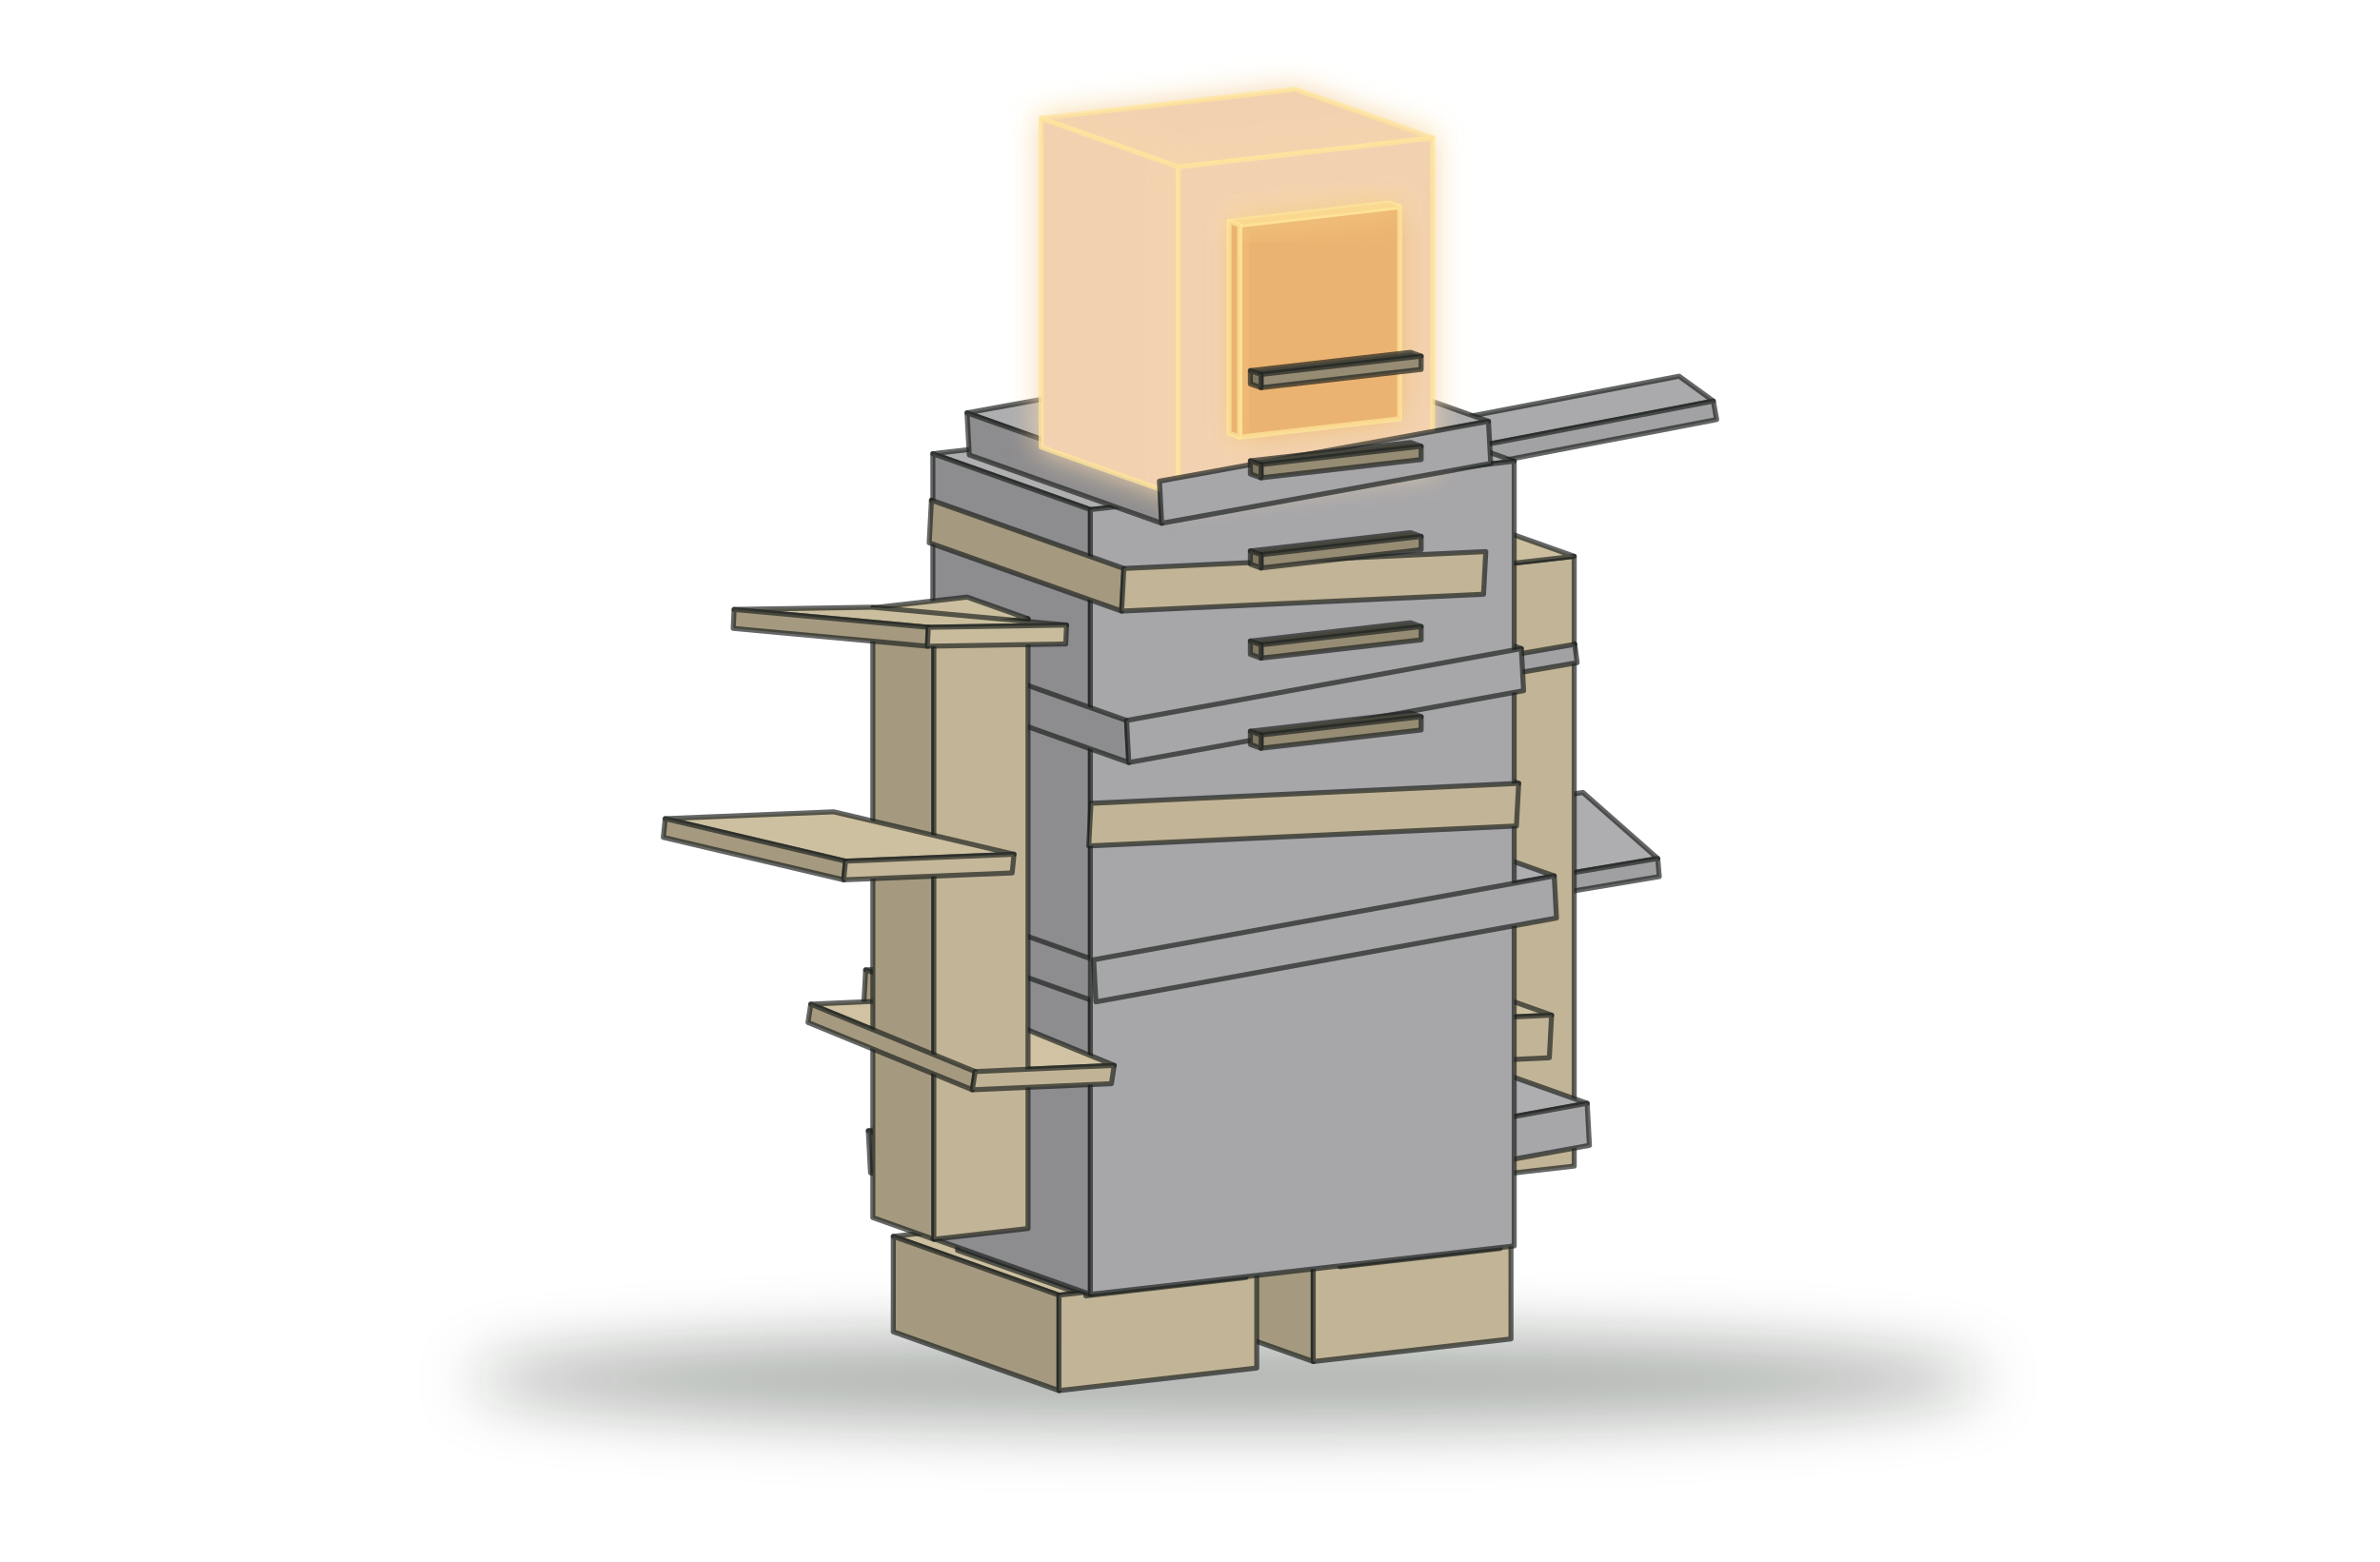
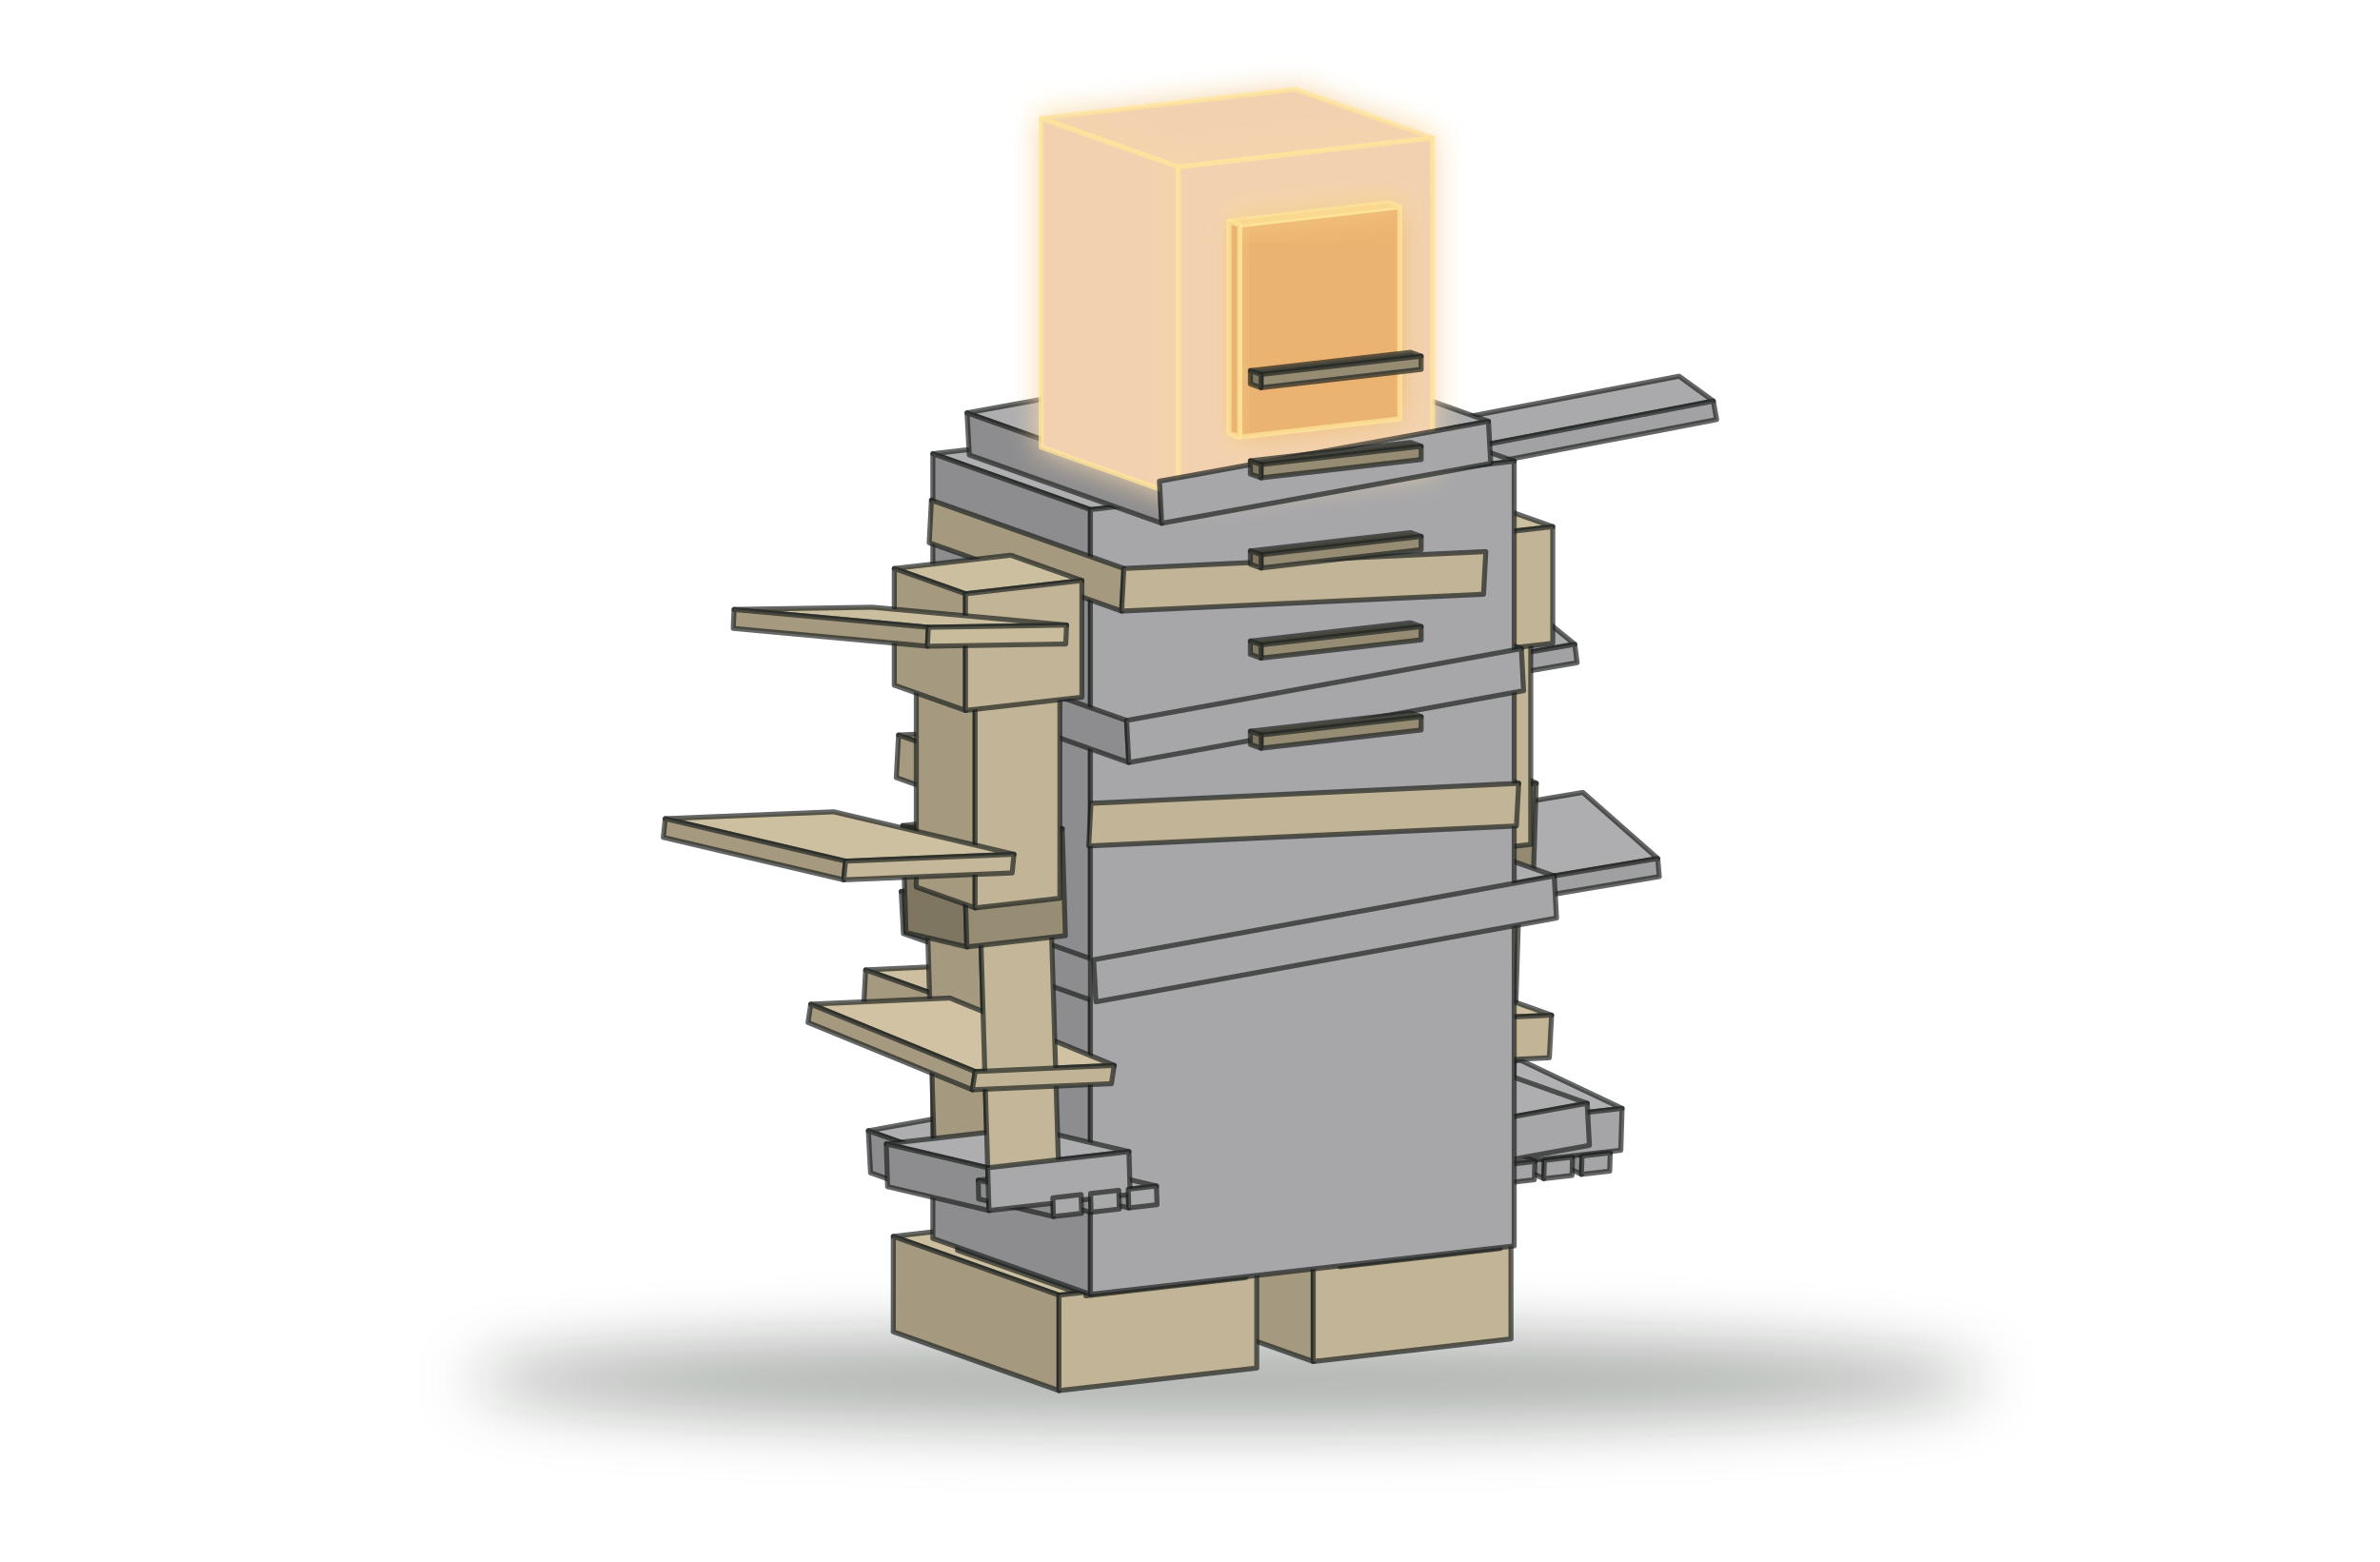
<svg xmlns="http://www.w3.org/2000/svg" width="640" height="420" viewBox="0 0 640 420" role="img" aria-labelledby="portrait-title">
  <defs>
    <filter id="portrait-glow" x="-80%" y="-80%" width="260%" height="260%">
      <feGaussianBlur stdDeviation="4" result="blur" />
      <feMerge>
        <feMergeNode in="blur" />
        <feMergeNode in="SourceGraphic" />
      </feMerge>
    </filter>
    <filter id="portrait-shadow" x="-40%" y="-80%" width="180%" height="260%">
      <feGaussianBlur stdDeviation="8" />
    </filter>
  </defs>
  <ellipse cx="330.21" cy="371.05" rx="203.93" ry="13" fill="#0c120f" opacity=".32" filter="url(#portrait-shadow)" />
  <g>
    <polygon points="445.78,230.89 425.65,213.12 371.52,222.19 391.65,239.96" fill="#aeadb0" stroke="#1c211e" stroke-opacity=".68" stroke-width="1.35" stroke-linejoin="round" vector-effect="non-scaling-stroke" />
    <polygon points="392.06,244.82 391.65,239.96 371.52,222.19 371.93,227.04" fill="#8d8c8f" stroke="#1c211e" stroke-opacity=".68" stroke-width="1.35" stroke-linejoin="round" vector-effect="non-scaling-stroke" />
    <polygon points="460.73,107.86 451.53,101.18 389.02,113.16 398.22,119.83" fill="#aaa9ac" stroke="#1c211e" stroke-opacity=".68" stroke-width="1.35" stroke-linejoin="round" vector-effect="non-scaling-stroke" />
    <polygon points="399.10,124.82 398.22,119.83 389.02,113.16 389.90,118.14" fill="#8d8c8f" stroke="#1c211e" stroke-opacity=".68" stroke-width="1.35" stroke-linejoin="round" vector-effect="non-scaling-stroke" />
    <polygon points="406.32,334.43 361.77,318.62 308.59,324.70 353.14,340.51" fill="#ccbf9f" stroke="#1c211e" stroke-opacity=".68" stroke-width="1.35" stroke-linejoin="round" vector-effect="non-scaling-stroke" />
    <polygon points="423.46,173.28 408.61,161.12 360.68,169.39 375.52,181.55" fill="#acabae" stroke="#1c211e" stroke-opacity=".68" stroke-width="1.35" stroke-linejoin="round" vector-effect="non-scaling-stroke" />
    <polygon points="376.18,186.50 375.52,181.55 360.68,169.39 361.33,174.33" fill="#8d8c8f" stroke="#1c211e" stroke-opacity=".68" stroke-width="1.35" stroke-linejoin="round" vector-effect="non-scaling-stroke" />
+     <polygon points="436.19,298.09 408.93,285.17 370.95,289.51 398.21,302.43" fill="#b1b0b3" stroke="#1c211e" stroke-opacity=".68" stroke-width="1.35" stroke-linejoin="round" vector-effect="non-scaling-stroke" />
+     <polygon points="387.72,302.00 390.13,223.14 375.78,216.33 373.37,295.19" fill="#a59a80" stroke="#1c211e" stroke-opacity=".68" stroke-width="1.35" stroke-linejoin="round" vector-effect="non-scaling-stroke" />
    <polygon points="353.14,366.18 353.14,340.51 308.59,324.70 308.59,350.37" fill="#a59a80" stroke="#1c211e" stroke-opacity=".68" stroke-width="1.35" stroke-linejoin="round" vector-effect="non-scaling-stroke" />
    <polygon points="446.19,235.75 445.78,230.89 391.65,239.96 392.06,244.82" fill="#a0a0a2" stroke="#1c211e" stroke-opacity=".68" stroke-width="1.35" stroke-linejoin="round" vector-effect="non-scaling-stroke" />
    <polygon points="403.41,327.22 368.92,314.98 325.87,319.90 360.36,332.14" fill="#afaeb1" stroke="#1c211e" stroke-opacity=".68" stroke-width="1.35" stroke-linejoin="round" vector-effect="non-scaling-stroke" />
-     <polygon points="398.00,316.50 398.00,152.50 381.59,146.68 381.59,310.68" fill="#a59a80" stroke="#1c211e" stroke-opacity=".68" stroke-width="1.35" stroke-linejoin="round" vector-effect="non-scaling-stroke" />
-     <polygon points="423.32,313.61 423.32,149.61 398.00,152.50 398.00,316.50" fill="#c2b597" stroke="#1c211e" stroke-opacity=".68" stroke-width="1.35" stroke-linejoin="round" vector-effect="non-scaling-stroke" />
-     <polygon points="423.32,149.61 406.92,143.78 381.59,146.68 398.00,152.50" fill="#ccbf9f" stroke="#1c211e" stroke-opacity=".68" stroke-width="1.35" stroke-linejoin="round" vector-effect="non-scaling-stroke" />
+     <polygon points="409.12,220.96 394.78,214.16 375.78,216.33 390.13,223.14" fill="#cdc0a0" stroke="#1c211e" stroke-opacity=".68" stroke-width="1.35" stroke-linejoin="round" vector-effect="non-scaling-stroke" />
+     <polygon points="413.11,210.65 396.74,202.88 370.25,205.91 386.62,213.68" fill="#9e947b" stroke="#1c211e" stroke-opacity=".68" stroke-width="1.35" stroke-linejoin="round" vector-effect="non-scaling-stroke" />
+     <polygon points="397.86,313.70 398.21,302.43 370.95,289.51 370.60,300.77" fill="#8d8c8f" stroke="#1c211e" stroke-opacity=".68" stroke-width="1.35" stroke-linejoin="round" vector-effect="non-scaling-stroke" />
+     <polygon points="406.71,299.82 409.12,220.96 390.13,223.14 387.72,302.00" fill="#c0b396" stroke="#1c211e" stroke-opacity=".68" stroke-width="1.35" stroke-linejoin="round" vector-effect="non-scaling-stroke" />
+     <polygon points="385.76,241.84 386.62,213.68 370.25,205.91 369.38,234.08" fill="#7e7661" stroke="#1c211e" stroke-opacity=".68" stroke-width="1.35" stroke-linejoin="round" vector-effect="non-scaling-stroke" />
+     <polygon points="433.01,310.04 412.92,300.52 405.33,301.39 425.41,310.91" fill="#b1b0b3" stroke="#1c211e" stroke-opacity=".68" stroke-width="1.35" stroke-linejoin="round" vector-effect="non-scaling-stroke" />
+     <polygon points="425.26,315.84 425.41,310.91 405.33,301.39 405.18,306.32" fill="#8d8c8f" stroke="#1c211e" stroke-opacity=".68" stroke-width="1.35" stroke-linejoin="round" vector-effect="non-scaling-stroke" />
    <polygon points="360.36,340.70 360.36,332.14 325.87,319.90 325.87,328.45" fill="#8d8c8f" stroke="#1c211e" stroke-opacity=".68" stroke-width="1.35" stroke-linejoin="round" vector-effect="non-scaling-stroke" />
+     <polygon points="412.25,238.81 413.11,210.65 386.62,213.68 385.76,241.84" fill="#948a72" stroke="#1c211e" stroke-opacity=".68" stroke-width="1.35" stroke-linejoin="round" vector-effect="non-scaling-stroke" />
+     <polygon points="422.88,311.20 402.79,301.68 395.20,302.55 415.28,312.07" fill="#b1b0b3" stroke="#1c211e" stroke-opacity=".68" stroke-width="1.35" stroke-linejoin="round" vector-effect="non-scaling-stroke" />
+     <polygon points="388.84,229.71 388.84,155.55 373.02,149.94 373.02,224.09" fill="#a59a80" stroke="#1c211e" stroke-opacity=".68" stroke-width="1.35" stroke-linejoin="round" vector-effect="non-scaling-stroke" />
    <polygon points="461.62,112.84 460.73,107.86 398.22,119.83 399.10,124.82" fill="#a2a1a4" stroke="#1c211e" stroke-opacity=".68" stroke-width="1.35" stroke-linejoin="round" vector-effect="non-scaling-stroke" />
+     <polygon points="415.13,317.00 415.28,312.07 395.20,302.55 395.05,307.48" fill="#8d8c8f" stroke="#1c211e" stroke-opacity=".68" stroke-width="1.35" stroke-linejoin="round" vector-effect="non-scaling-stroke" />
+     <polygon points="411.63,152.94 395.82,147.33 373.02,149.94 388.84,155.55" fill="#ccbf9f" stroke="#1c211e" stroke-opacity=".68" stroke-width="1.35" stroke-linejoin="round" vector-effect="non-scaling-stroke" />
+     <polygon points="435.85,309.36 436.19,298.09 398.21,302.43 397.86,313.70" fill="#a5a4a7" stroke="#1c211e" stroke-opacity=".68" stroke-width="1.35" stroke-linejoin="round" vector-effect="non-scaling-stroke" />
+     <polygon points="417.55,141.64 398.41,134.85 367.10,138.43 386.24,145.22" fill="#ccbf9f" stroke="#1c211e" stroke-opacity=".68" stroke-width="1.35" stroke-linejoin="round" vector-effect="non-scaling-stroke" />
+     <polygon points="412.75,312.36 392.67,302.84 385.07,303.70 405.15,313.23" fill="#b1b0b3" stroke="#1c211e" stroke-opacity=".68" stroke-width="1.35" stroke-linejoin="round" vector-effect="non-scaling-stroke" />
    <polygon points="424.11,178.22 423.46,173.28 375.52,181.55 376.18,186.50" fill="#a2a1a3" stroke="#1c211e" stroke-opacity=".68" stroke-width="1.35" stroke-linejoin="round" vector-effect="non-scaling-stroke" />
    <polygon points="417.24,273.02 365.49,254.65 232.78,260.85 284.52,279.21" fill="#cdc0a0" stroke="#1c211e" stroke-opacity=".68" stroke-width="1.35" stroke-linejoin="round" vector-effect="non-scaling-stroke" />
+     <polygon points="405.00,318.16 405.15,313.23 385.07,303.70 384.92,308.63" fill="#8d8c8f" stroke="#1c211e" stroke-opacity=".68" stroke-width="1.35" stroke-linejoin="round" vector-effect="non-scaling-stroke" />
    <polygon points="406.32,360.10 406.32,334.43 353.14,340.51 353.14,366.18" fill="#c2b597" stroke="#1c211e" stroke-opacity=".68" stroke-width="1.35" stroke-linejoin="round" vector-effect="non-scaling-stroke" />
+     <polygon points="411.63,227.10 411.63,152.94 388.84,155.55 388.84,229.71" fill="#c2b597" stroke="#1c211e" stroke-opacity=".68" stroke-width="1.35" stroke-linejoin="round" vector-effect="non-scaling-stroke" />
+     <polygon points="386.24,176.59 386.24,145.22 367.10,138.43 367.10,169.80" fill="#a59a80" stroke="#1c211e" stroke-opacity=".68" stroke-width="1.35" stroke-linejoin="round" vector-effect="non-scaling-stroke" />
    <polygon points="337.95,342.25 293.39,326.43 240.21,332.52 284.77,348.33" fill="#ccbf9f" stroke="#1c211e" stroke-opacity=".68" stroke-width="1.35" stroke-linejoin="round" vector-effect="non-scaling-stroke" />
    <polygon points="426.80,296.72 375.06,278.35 233.50,304.12 285.24,322.48" fill="#aeadb0" stroke="#1c211e" stroke-opacity=".68" stroke-width="1.35" stroke-linejoin="round" vector-effect="non-scaling-stroke" />
+     <polygon points="432.86,314.97 433.01,310.04 425.41,310.91 425.26,315.84" fill="#a5a4a7" stroke="#1c211e" stroke-opacity=".68" stroke-width="1.35" stroke-linejoin="round" vector-effect="non-scaling-stroke" />
    <polygon points="403.41,335.78 403.41,327.22 360.36,332.14 360.36,340.70" fill="#a7a6a9" stroke="#1c211e" stroke-opacity=".68" stroke-width="1.35" stroke-linejoin="round" vector-effect="non-scaling-stroke" />
+     <polygon points="422.73,316.13 422.88,311.20 415.28,312.07 415.13,317.00" fill="#a5a4a7" stroke="#1c211e" stroke-opacity=".68" stroke-width="1.35" stroke-linejoin="round" vector-effect="non-scaling-stroke" />
+     <polygon points="417.55,173.01 417.55,141.64 386.24,145.22 386.24,176.59" fill="#c2b597" stroke="#1c211e" stroke-opacity=".68" stroke-width="1.35" stroke-linejoin="round" vector-effect="non-scaling-stroke" />
    <polygon points="408.39,210.68 356.64,192.32 241.63,197.69 293.37,216.05" fill="#cdc0a0" stroke="#1c211e" stroke-opacity=".68" stroke-width="1.35" stroke-linejoin="round" vector-effect="non-scaling-stroke" />
    <polygon points="284.77,374.00 284.77,348.33 240.21,332.52 240.21,358.18" fill="#a59a80" stroke="#1c211e" stroke-opacity=".68" stroke-width="1.35" stroke-linejoin="round" vector-effect="non-scaling-stroke" />
+     <polygon points="412.60,317.29 412.75,312.36 405.15,313.23 405.00,318.16" fill="#a5a4a7" stroke="#1c211e" stroke-opacity=".68" stroke-width="1.35" stroke-linejoin="round" vector-effect="non-scaling-stroke" />
    <polygon points="417.95,235.58 366.21,217.22 242.34,239.76 294.09,258.12" fill="#aeadb0" stroke="#1c211e" stroke-opacity=".68" stroke-width="1.35" stroke-linejoin="round" vector-effect="non-scaling-stroke" />
    <polygon points="335.04,335.04 300.54,322.79 257.49,327.72 291.99,339.96" fill="#afaeb1" stroke="#1c211e" stroke-opacity=".68" stroke-width="1.35" stroke-linejoin="round" vector-effect="non-scaling-stroke" />
    <polygon points="399.54,148.35 347.80,129.98 250.47,134.53 302.22,152.89" fill="#cdc0a0" stroke="#1c211e" stroke-opacity=".68" stroke-width="1.35" stroke-linejoin="round" vector-effect="non-scaling-stroke" />
    <polygon points="291.99,348.52 291.99,339.96 257.49,327.72 257.49,336.27" fill="#8d8c8f" stroke="#1c211e" stroke-opacity=".68" stroke-width="1.35" stroke-linejoin="round" vector-effect="non-scaling-stroke" />
    <polygon points="409.11,174.44 357.36,156.08 251.19,175.40 302.94,193.77" fill="#aeadb0" stroke="#1c211e" stroke-opacity=".68" stroke-width="1.35" stroke-linejoin="round" vector-effect="non-scaling-stroke" />
    <polygon points="283.92,290.67 284.52,279.21 232.78,260.85 232.17,272.31" fill="#a59a80" stroke="#1c211e" stroke-opacity=".68" stroke-width="1.35" stroke-linejoin="round" vector-effect="non-scaling-stroke" />
    <polygon points="407.18,124.03 364.81,108.99 250.85,122.02 293.22,137.06" fill="#afaeb1" stroke="#1c211e" stroke-opacity=".68" stroke-width="1.35" stroke-linejoin="round" vector-effect="non-scaling-stroke" />
    <polygon points="337.95,367.92 337.95,342.25 284.77,348.33 284.77,374.00" fill="#c2b597" stroke="#1c211e" stroke-opacity=".68" stroke-width="1.35" stroke-linejoin="round" vector-effect="non-scaling-stroke" />
    <polygon points="285.85,333.80 285.24,322.48 233.50,304.12 234.10,315.43" fill="#8d8c8f" stroke="#1c211e" stroke-opacity=".68" stroke-width="1.35" stroke-linejoin="round" vector-effect="non-scaling-stroke" />
    <polygon points="400.26,113.31 348.51,94.94 260.04,111.04 311.78,129.41" fill="#aeadb0" stroke="#1c211e" stroke-opacity=".68" stroke-width="1.35" stroke-linejoin="round" vector-effect="non-scaling-stroke" />
    <polygon points="416.63,284.48 417.24,273.02 284.52,279.21 283.92,290.67" fill="#c2b597" stroke="#1c211e" stroke-opacity=".68" stroke-width="1.35" stroke-linejoin="round" vector-effect="non-scaling-stroke" />
    <polygon points="292.76,227.51 293.37,216.05 241.63,197.69 241.02,209.14" fill="#a59a80" stroke="#1c211e" stroke-opacity=".68" stroke-width="1.35" stroke-linejoin="round" vector-effect="non-scaling-stroke" />
    <polygon points="335.04,343.59 335.04,335.04 291.99,339.96 291.99,348.52" fill="#a7a6a9" stroke="#1c211e" stroke-opacity=".68" stroke-width="1.35" stroke-linejoin="round" vector-effect="non-scaling-stroke" />
    <polygon points="427.41,308.04 426.80,296.72 285.24,322.48 285.85,333.80" fill="#a7a6a9" stroke="#1c211e" stroke-opacity=".68" stroke-width="1.35" stroke-linejoin="round" vector-effect="non-scaling-stroke" />
    <polygon points="293.22,348.12 293.22,137.06 250.85,122.02 250.85,333.08" fill="#8d8c8f" stroke="#1c211e" stroke-opacity=".68" stroke-width="1.35" stroke-linejoin="round" vector-effect="non-scaling-stroke" />
    <polygon points="294.70,269.44 294.09,258.12 242.34,239.76 242.95,251.08" fill="#8d8c8f" stroke="#1c211e" stroke-opacity=".68" stroke-width="1.35" stroke-linejoin="round" vector-effect="non-scaling-stroke" />
+     <polygon points="265.66,316.13 263.25,235.55 248.90,232.17 251.32,312.75" fill="#a59a80" stroke="#1c211e" stroke-opacity=".68" stroke-width="1.35" stroke-linejoin="round" vector-effect="non-scaling-stroke" />
+     <polygon points="285.63,222.87 269.26,219.01 242.76,222.04 259.14,225.90" fill="#9c9279" stroke="#1c211e" stroke-opacity=".68" stroke-width="1.35" stroke-linejoin="round" vector-effect="non-scaling-stroke" />
+     <polygon points="282.24,233.38 267.90,230.00 248.90,232.17 263.25,235.55" fill="#cabd9e" stroke="#1c211e" stroke-opacity=".68" stroke-width="1.35" stroke-linejoin="round" vector-effect="non-scaling-stroke" />
    <polygon points="407.18,335.09 407.18,124.03 293.22,137.06 293.22,348.12" fill="#a7a6a9" stroke="#1c211e" stroke-opacity=".68" stroke-width="1.35" stroke-linejoin="round" vector-effect="non-scaling-stroke" />
    <polygon points="301.61,164.35 302.22,152.89 250.47,134.53 249.87,145.98" fill="#a59a80" stroke="#1c211e" stroke-opacity=".68" stroke-width="1.35" stroke-linejoin="round" vector-effect="non-scaling-stroke" />
    <polygon points="299.62,286.53 255.43,268.41 218.03,270.07 262.22,288.19" fill="#d0c2a2" stroke="#1c211e" stroke-opacity=".68" stroke-width="1.35" stroke-linejoin="round" vector-effect="non-scaling-stroke" />
+     <polygon points="260.00,254.67 259.14,225.90 242.76,222.04 243.62,250.81" fill="#7e7661" stroke="#1c211e" stroke-opacity=".68" stroke-width="1.35" stroke-linejoin="round" vector-effect="non-scaling-stroke" />
    <polygon points="407.78,222.14 408.39,210.68 293.37,216.05 292.76,227.51" fill="#c2b597" stroke="#1c211e" stroke-opacity=".68" stroke-width="1.35" stroke-linejoin="round" vector-effect="non-scaling-stroke" />
    <polygon points="303.54,205.08 302.94,193.77 251.19,175.40 251.80,186.72" fill="#8d8c8f" stroke="#1c211e" stroke-opacity=".68" stroke-width="1.35" stroke-linejoin="round" vector-effect="non-scaling-stroke" />
+     <polygon points="303.58,309.72 276.32,303.30 238.33,307.64 265.59,314.07" fill="#aeadb0" stroke="#1c211e" stroke-opacity=".68" stroke-width="1.35" stroke-linejoin="round" vector-effect="non-scaling-stroke" />
+     <polygon points="284.66,313.96 282.24,233.38 263.25,235.55 265.66,316.13" fill="#c4b799" stroke="#1c211e" stroke-opacity=".68" stroke-width="1.35" stroke-linejoin="round" vector-effect="non-scaling-stroke" />
    <polygon points="418.56,246.90 417.95,235.58 294.09,258.12 294.70,269.44" fill="#a7a6a9" stroke="#1c211e" stroke-opacity=".68" stroke-width="1.35" stroke-linejoin="round" vector-effect="non-scaling-stroke" />
-     <polygon points="251.12,333.30 251.12,169.30 234.71,163.47 234.71,327.47" fill="#a59a80" stroke="#1c211e" stroke-opacity=".68" stroke-width="1.35" stroke-linejoin="round" vector-effect="non-scaling-stroke" />
    <polygon points="385.25,37.10 348.34,24.00 279.97,31.82 316.88,44.92" fill="#f2d1b0" stroke="#ffe59a" stroke-opacity=".74" stroke-width="1.35" stroke-linejoin="round" vector-effect="non-scaling-stroke" filter="url(#portrait-glow)" />
+     <polygon points="286.49,251.64 285.63,222.87 259.14,225.90 260.00,254.67" fill="#978d75" stroke="#1c211e" stroke-opacity=".68" stroke-width="1.35" stroke-linejoin="round" vector-effect="non-scaling-stroke" />
+     <polygon points="262.21,244.18 262.21,170.03 246.40,164.42 246.40,238.57" fill="#a59a80" stroke="#1c211e" stroke-opacity=".68" stroke-width="1.35" stroke-linejoin="round" vector-effect="non-scaling-stroke" />
    <polygon points="312.39,140.73 311.78,129.41 260.04,111.04 260.65,122.36" fill="#8d8c8f" stroke="#1c211e" stroke-opacity=".68" stroke-width="1.35" stroke-linejoin="round" vector-effect="non-scaling-stroke" />
-     <polygon points="276.44,330.40 276.44,166.40 251.12,169.30 251.12,333.30" fill="#c2b597" stroke="#1c211e" stroke-opacity=".68" stroke-width="1.35" stroke-linejoin="round" vector-effect="non-scaling-stroke" />
+     <polygon points="285.01,167.42 269.20,161.81 246.40,164.42 262.21,170.03" fill="#ccbf9f" stroke="#1c211e" stroke-opacity=".68" stroke-width="1.35" stroke-linejoin="round" vector-effect="non-scaling-stroke" />
+     <polygon points="310.98,318.97 290.89,314.23 283.30,315.10 303.38,319.84" fill="#aeadb0" stroke="#1c211e" stroke-opacity=".68" stroke-width="1.35" stroke-linejoin="round" vector-effect="non-scaling-stroke" />
+     <polygon points="265.94,325.58 265.59,314.07 238.33,307.64 238.68,319.15" fill="#8d8c8f" stroke="#1c211e" stroke-opacity=".68" stroke-width="1.35" stroke-linejoin="round" vector-effect="non-scaling-stroke" />
+     <polygon points="290.93,156.12 271.79,149.32 240.48,152.90 259.62,159.70" fill="#ccbf9f" stroke="#1c211e" stroke-opacity=".68" stroke-width="1.35" stroke-linejoin="round" vector-effect="non-scaling-stroke" />
+     <polygon points="303.53,324.87 303.38,319.84 283.30,315.10 283.45,320.14" fill="#8d8c8f" stroke="#1c211e" stroke-opacity=".68" stroke-width="1.35" stroke-linejoin="round" vector-effect="non-scaling-stroke" />
    <polygon points="261.47,293.10 262.22,288.19 218.03,270.07 217.28,274.99" fill="#a59a80" stroke="#1c211e" stroke-opacity=".68" stroke-width="1.35" stroke-linejoin="round" vector-effect="non-scaling-stroke" />
    <polygon points="398.93,159.81 399.54,148.35 302.22,152.89 301.61,164.35" fill="#c2b597" stroke="#1c211e" stroke-opacity=".68" stroke-width="1.35" stroke-linejoin="round" vector-effect="non-scaling-stroke" />
-     <polygon points="276.44,166.40 260.04,160.58 234.71,163.47 251.12,169.30" fill="#ccbf9f" stroke="#1c211e" stroke-opacity=".68" stroke-width="1.35" stroke-linejoin="round" vector-effect="non-scaling-stroke" />
+     <polygon points="285.01,241.58 285.01,167.42 262.21,170.03 262.21,244.18" fill="#c2b597" stroke="#1c211e" stroke-opacity=".68" stroke-width="1.35" stroke-linejoin="round" vector-effect="non-scaling-stroke" />
    <polygon points="316.88,133.34 316.88,44.92 279.97,31.82 279.97,120.24" fill="#f2d1b0" stroke="#ffe59a" stroke-opacity=".74" stroke-width="1.35" stroke-linejoin="round" vector-effect="non-scaling-stroke" filter="url(#portrait-glow)" />
+     <polygon points="300.85,320.13 280.76,315.39 273.17,316.26 293.25,320.99" fill="#aeadb0" stroke="#1c211e" stroke-opacity=".68" stroke-width="1.35" stroke-linejoin="round" vector-effect="non-scaling-stroke" />
    <polygon points="409.71,185.76 409.11,174.44 302.94,193.77 303.54,205.08" fill="#a7a6a9" stroke="#1c211e" stroke-opacity=".68" stroke-width="1.35" stroke-linejoin="round" vector-effect="non-scaling-stroke" />
+     <polygon points="259.62,191.07 259.62,159.70 240.48,152.90 240.48,184.28" fill="#a59a80" stroke="#1c211e" stroke-opacity=".68" stroke-width="1.35" stroke-linejoin="round" vector-effect="non-scaling-stroke" />
+     <polygon points="293.40,326.03 293.25,320.99 273.17,316.26 273.32,321.29" fill="#8d8c8f" stroke="#1c211e" stroke-opacity=".68" stroke-width="1.35" stroke-linejoin="round" vector-effect="non-scaling-stroke" />
    <polygon points="382.16,192.75 379.29,191.73 336.24,196.66 339.11,197.68" fill="#9d937a" stroke="#1c211e" stroke-opacity=".68" stroke-width="1.35" stroke-linejoin="round" vector-effect="non-scaling-stroke" />
    <polygon points="298.87,291.45 299.62,286.53 262.22,288.19 261.47,293.10" fill="#c1b496" stroke="#1c211e" stroke-opacity=".68" stroke-width="1.35" stroke-linejoin="round" vector-effect="non-scaling-stroke" />
+     <polygon points="290.72,321.28 270.63,316.55 263.04,317.42 283.12,322.15" fill="#aeadb0" stroke="#1c211e" stroke-opacity=".68" stroke-width="1.35" stroke-linejoin="round" vector-effect="non-scaling-stroke" />
    <polygon points="382.16,196.32 382.16,192.75 339.11,197.68 339.11,201.24" fill="#968c74" stroke="#1c211e" stroke-opacity=".68" stroke-width="1.35" stroke-linejoin="round" vector-effect="non-scaling-stroke" />
+     <polygon points="283.27,327.19 283.12,322.15 263.04,317.42 263.19,322.45" fill="#8d8c8f" stroke="#1c211e" stroke-opacity=".68" stroke-width="1.35" stroke-linejoin="round" vector-effect="non-scaling-stroke" />
+     <polygon points="303.92,321.23 303.58,309.72 265.59,314.07 265.94,325.58" fill="#a9a8aa" stroke="#1c211e" stroke-opacity=".68" stroke-width="1.35" stroke-linejoin="round" vector-effect="non-scaling-stroke" />
+     <polygon points="290.93,187.49 290.93,156.12 259.62,159.70 259.62,191.07" fill="#c2b597" stroke="#1c211e" stroke-opacity=".68" stroke-width="1.35" stroke-linejoin="round" vector-effect="non-scaling-stroke" />
    <polygon points="382.16,168.51 379.29,167.49 336.24,172.41 339.11,173.43" fill="#9d937a" stroke="#1c211e" stroke-opacity=".68" stroke-width="1.35" stroke-linejoin="round" vector-effect="non-scaling-stroke" />
    <polygon points="272.67,229.75 224.18,218.33 178.88,220.18 227.37,231.61" fill="#cdc0a0" stroke="#1c211e" stroke-opacity=".68" stroke-width="1.35" stroke-linejoin="round" vector-effect="non-scaling-stroke" />
+     <polygon points="311.13,324.00 310.98,318.97 303.38,319.84 303.53,324.87" fill="#a9a8aa" stroke="#1c211e" stroke-opacity=".68" stroke-width="1.35" stroke-linejoin="round" vector-effect="non-scaling-stroke" />
    <polygon points="382.16,172.08 382.16,168.51 339.11,173.43 339.11,177.00" fill="#968c74" stroke="#1c211e" stroke-opacity=".68" stroke-width="1.35" stroke-linejoin="round" vector-effect="non-scaling-stroke" />
    <polygon points="385.25,125.52 385.25,37.10 316.88,44.92 316.88,133.34" fill="#f2d1b0" stroke="#ffe59a" stroke-opacity=".74" stroke-width="1.35" stroke-linejoin="round" vector-effect="non-scaling-stroke" filter="url(#portrait-glow)" />
    <polygon points="286.81,168.11 234.59,163.31 197.40,163.91 249.62,168.71" fill="#cbbe9e" stroke="#1c211e" stroke-opacity=".68" stroke-width="1.35" stroke-linejoin="round" vector-effect="non-scaling-stroke" />
    <polygon points="400.87,124.62 400.26,113.31 311.78,129.41 312.39,140.73" fill="#a7a6a9" stroke="#1c211e" stroke-opacity=".68" stroke-width="1.35" stroke-linejoin="round" vector-effect="non-scaling-stroke" />
    <polygon points="382.16,144.27 379.29,143.25 336.24,148.17 339.11,149.19" fill="#9d937a" stroke="#1c211e" stroke-opacity=".68" stroke-width="1.35" stroke-linejoin="round" vector-effect="non-scaling-stroke" />
    <polygon points="339.11,201.24 339.11,197.68 336.24,196.66 336.24,200.22" fill="#7e7661" stroke="#1c211e" stroke-opacity=".68" stroke-width="1.35" stroke-linejoin="round" vector-effect="non-scaling-stroke" />
    <polygon points="382.16,147.83 382.16,144.27 339.11,149.19 339.11,152.76" fill="#968c74" stroke="#1c211e" stroke-opacity=".68" stroke-width="1.35" stroke-linejoin="round" vector-effect="non-scaling-stroke" />
+     <polygon points="301.00,325.16 300.85,320.13 293.25,320.99 293.40,326.03" fill="#a9a8aa" stroke="#1c211e" stroke-opacity=".68" stroke-width="1.35" stroke-linejoin="round" vector-effect="non-scaling-stroke" />
    <polygon points="376.41,112.64 376.41,55.59 333.36,60.51 333.36,117.56" fill="#ebb371" stroke="#ffe59a" stroke-opacity=".74" stroke-width="1.35" stroke-linejoin="round" vector-effect="non-scaling-stroke" filter="url(#portrait-glow)" />
    <polygon points="382.16,120.02 379.29,119.00 336.24,123.93 339.11,124.95" fill="#9d937a" stroke="#1c211e" stroke-opacity=".68" stroke-width="1.35" stroke-linejoin="round" vector-effect="non-scaling-stroke" />
    <polygon points="339.11,177.00 339.11,173.43 336.24,172.41 336.24,175.98" fill="#7e7661" stroke="#1c211e" stroke-opacity=".68" stroke-width="1.35" stroke-linejoin="round" vector-effect="non-scaling-stroke" />
    <polygon points="382.16,123.59 382.16,120.02 339.11,124.95 339.11,128.51" fill="#968c74" stroke="#1c211e" stroke-opacity=".68" stroke-width="1.35" stroke-linejoin="round" vector-effect="non-scaling-stroke" />
    <polygon points="376.41,55.59 373.54,54.57 330.49,59.49 333.36,60.51" fill="#ebb371" stroke="#ffe59a" stroke-opacity=".74" stroke-width="1.35" stroke-linejoin="round" vector-effect="non-scaling-stroke" filter="url(#portrait-glow)" />
+     <polygon points="290.87,326.32 290.72,321.28 283.12,322.15 283.27,327.19" fill="#a9a8aa" stroke="#1c211e" stroke-opacity=".68" stroke-width="1.35" stroke-linejoin="round" vector-effect="non-scaling-stroke" />
    <polygon points="382.16,95.78 379.29,94.76 336.24,99.68 339.11,100.70" fill="#9d937a" stroke="#1c211e" stroke-opacity=".68" stroke-width="1.35" stroke-linejoin="round" vector-effect="non-scaling-stroke" />
    <polygon points="339.11,152.76 339.11,149.19 336.24,148.17 336.24,151.74" fill="#7e7661" stroke="#1c211e" stroke-opacity=".68" stroke-width="1.35" stroke-linejoin="round" vector-effect="non-scaling-stroke" />
    <polygon points="382.16,99.35 382.16,95.78 339.11,100.70 339.11,104.27" fill="#968c74" stroke="#1c211e" stroke-opacity=".68" stroke-width="1.35" stroke-linejoin="round" vector-effect="non-scaling-stroke" />
    <polygon points="333.36,117.56 333.36,60.51 330.49,59.49 330.49,116.54" fill="#ebb371" stroke="#ffe59a" stroke-opacity=".74" stroke-width="1.35" stroke-linejoin="round" vector-effect="non-scaling-stroke" filter="url(#portrait-glow)" />
    <polygon points="339.11,128.51 339.11,124.95 336.24,123.93 336.24,127.49" fill="#7e7661" stroke="#1c211e" stroke-opacity=".68" stroke-width="1.35" stroke-linejoin="round" vector-effect="non-scaling-stroke" />
    <polygon points="226.88,236.63 227.37,231.61 178.88,220.18 178.38,225.21" fill="#a59a80" stroke="#1c211e" stroke-opacity=".68" stroke-width="1.35" stroke-linejoin="round" vector-effect="non-scaling-stroke" />
    <polygon points="249.39,173.80 249.62,168.71 197.40,163.91 197.17,169.00" fill="#a59a80" stroke="#1c211e" stroke-opacity=".68" stroke-width="1.35" stroke-linejoin="round" vector-effect="non-scaling-stroke" />
    <polygon points="272.18,234.77 272.67,229.75 227.37,231.61 226.88,236.63" fill="#c5b89a" stroke="#1c211e" stroke-opacity=".68" stroke-width="1.35" stroke-linejoin="round" vector-effect="non-scaling-stroke" />
    <polygon points="286.58,173.19 286.81,168.11 249.62,168.71 249.39,173.80" fill="#c9bc9d" stroke="#1c211e" stroke-opacity=".68" stroke-width="1.35" stroke-linejoin="round" vector-effect="non-scaling-stroke" />
    <polygon points="339.11,104.27 339.11,100.70 336.24,99.68 336.24,103.25" fill="#7e7661" stroke="#1c211e" stroke-opacity=".68" stroke-width="1.35" stroke-linejoin="round" vector-effect="non-scaling-stroke" />
  </g>
</svg>
